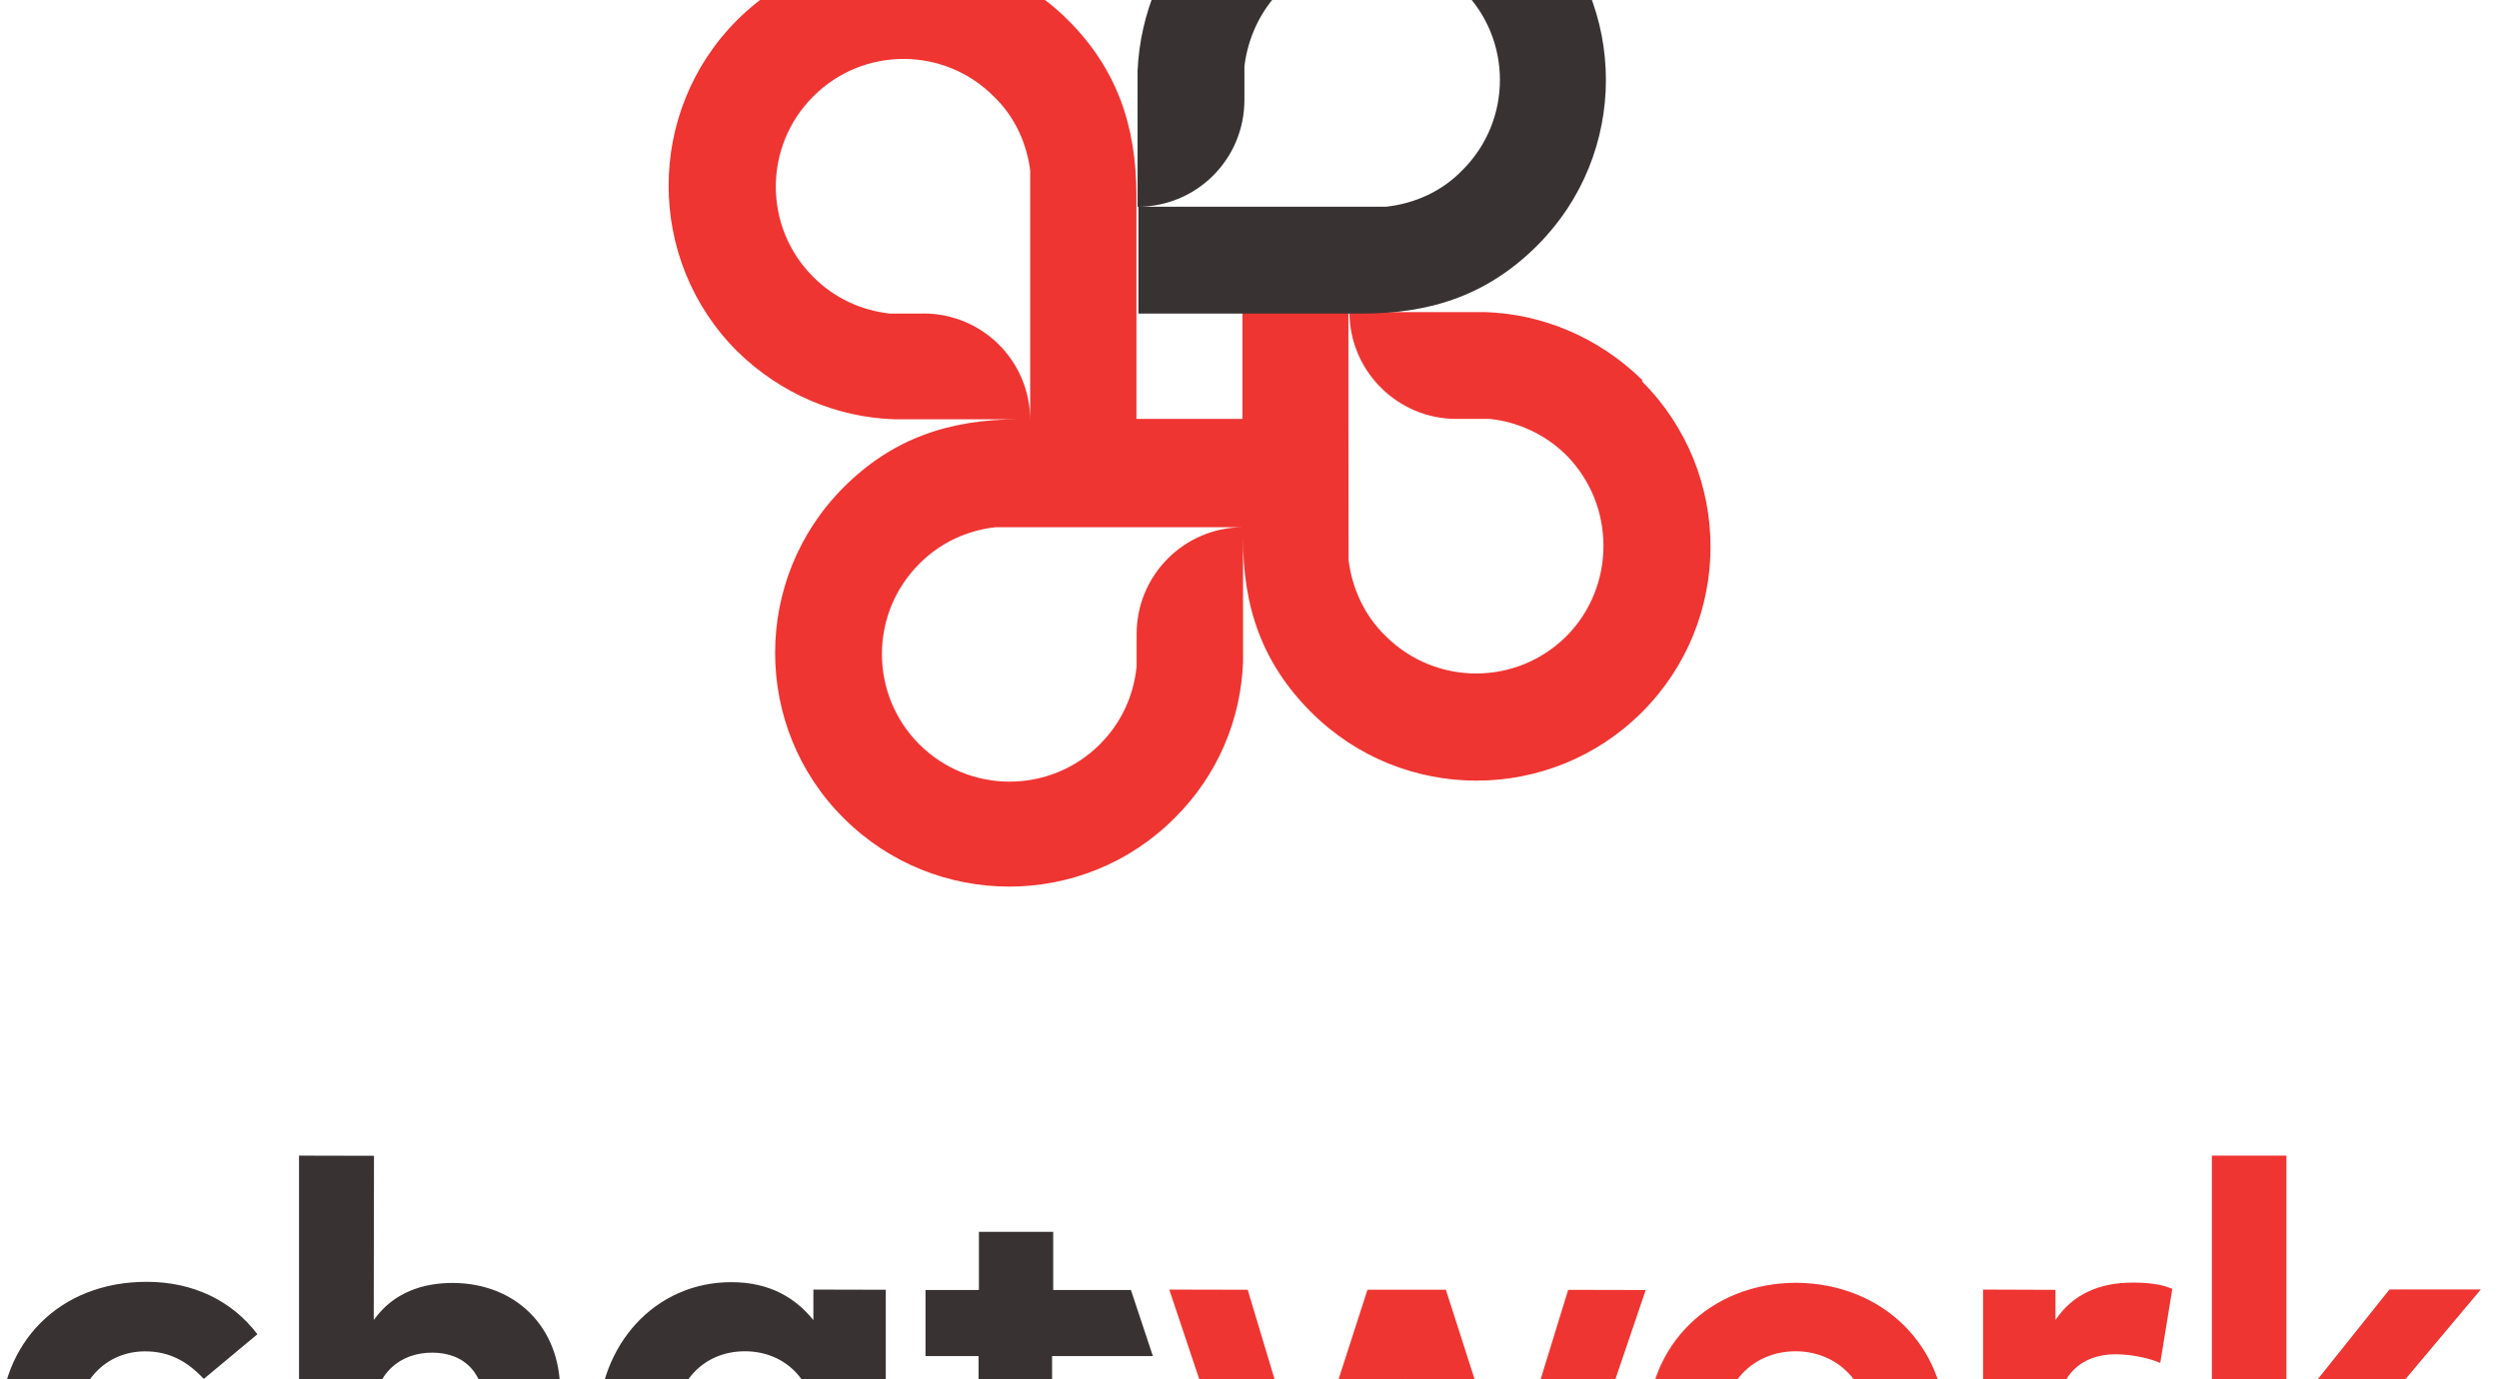
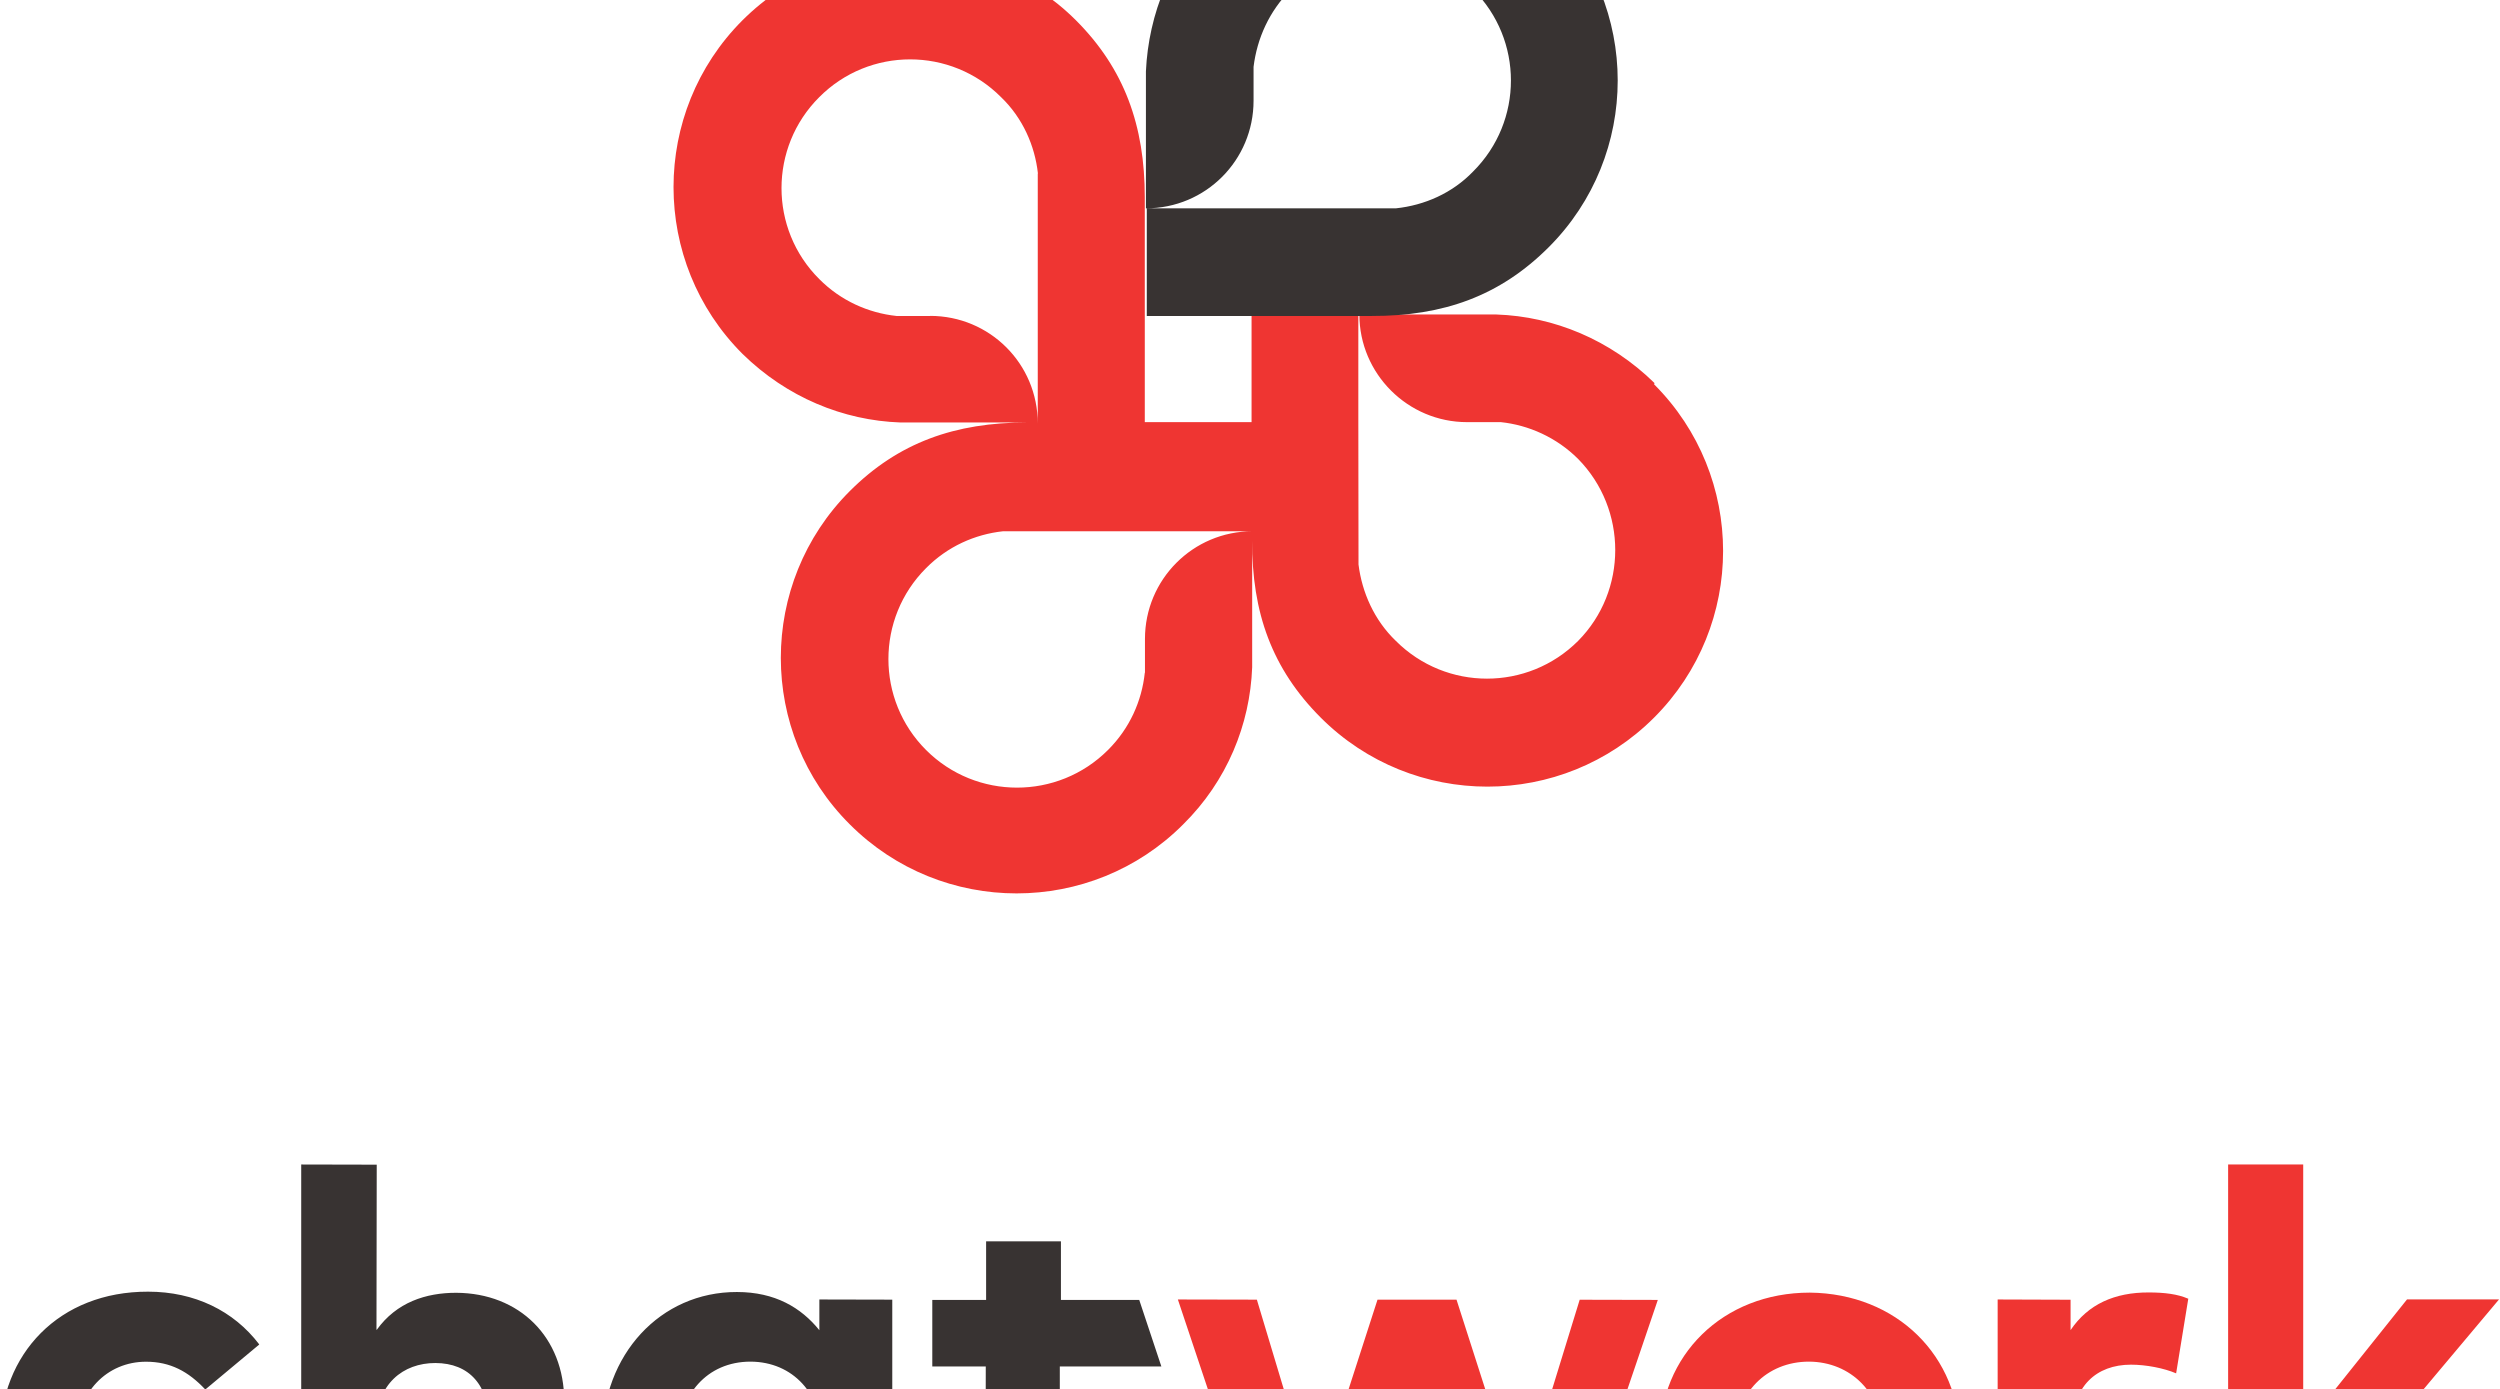
- <svg xmlns="http://www.w3.org/2000/svg" viewBox="0 940 290 160">
+ <svg xmlns="http://www.w3.org/2000/svg" viewBox="0 940 288 160">
  <defs>
    <clipPath id="a">
      <path d="M0 0h2880v2005.8H0z" />
    </clipPath>
  </defs>
  <g clip-path="url(#a)" transform="matrix(.1 0 0 -.1 0 1122.7)">
    <path fill="#383332" d="M298.5 278l-62-51.7c-19.5 20.8-40.3 32-68.3 32-44.6 0-80.3-34.8-80.4-88 0-53.4 35-88 79.8-88.2 27.6 0 51.4 13 69.6 33l61.3-53c-30-38-75-60-128.5-60C68 3-.2 74 0 171c.2 96.8 68.6 168.2 170.6 168 53.5 0 98.6-22 128-60.7M434 295c22.7 31.7 56.7 42.8 91.7 42.7 72.6-.4 124.3-51 124.3-125l-.5-203h-85.8V185c0 46.2-23 71.7-62.2 71.8-37 0-68-24-68-72V9.6L347 10v475.5l87-.2-.3-190M782 170.5c-.2-49 31.8-88.2 82.3-88.3 49.2 0 82.6 37.5 82.7 88 0 50.5-33.2 88-82.4 88.2-50.5 0-82.6-39-82.7-88zM1028.7 10H944v35.4C923.4 19.7 892.3 2 848.4 2c-88 .2-154.6 72.6-154.5 168.6 0 96 67 168.2 155 168 44 0 74-18 95-44V330l84-.2V10m309 242.8h-116v-118c0-40 21-54.6 48-54.6 20 0 42 10 60 20.6l24-72.4C1327 12 1296 0 1255 0c-79.2.2-119.7 45-119.6 128l.2 124.8H1074v76.7h62V397h86.2v-67.5h90.2l25.5-76.7" />
    <path fill="#ef3532" d="M1750.8 105.4l69 224.3 90-.2L1801.2 10H1703l-71 216.5-70.5-216.7-97.6.2-107 320 91-.2 67-223 72 223h91l72-224.4m250 65c0-51.8 36-88.2 84-88.2s85 36 85 88c0 51.7-36.7 88-85 88.2-48.7 0-85-36.2-85-88zm258-.5c0-97-74-169-174-168-99 0-172 72-172 168s73 168 173 168c100-1 173-73 173-169m263 162l-14-86c-14 6-34.7 10-52 10-40 0-67.5-25-67.6-72V10h-86v320l84-.3v-35c20.2 30 51 43.5 90 43.4 18.7 0 33.2-2 45-7m132-114h30.3l90.3 113h106l-126-150 127-170h-106l-91.8 130H2653V10h-86.2v475.5h86.5V216.2M1319 1091v-39h-.2c-3.4-32.6-17.5-64.2-42.4-89-57.8-57.8-151.8-57.8-209.6 0-57.8 57.8-57.8 151.7 0 209.5 24.8 25 56.3 39 88.8 42.5H1443c-68.7 0-124-55.6-124-124m.2-39.4h-.2.3M1071.8 1463h-39c-32.6 3.5-64.3 17.6-89 42.5-58 57.7-58 151.8 0 209.6 57.7 58 151.6 58 209.4 0 25-24 39-56 42.5-88h-.2v-288c0 69-55.5 124-124 124m658.5-123v1m176 44.6c-51 50-116 76.7-182 79h-158c0-68.5 56-124 124-124h39c32-3.4 64-17.5 89-42.4 57-58 57-152 0-209.6-58-58-152-58-210 0-25 24-39 56-43 88l-.2 163v125h-123v-124h-123v259c0 82.4-23.4 148-79.4 204-106 105.6-278 105.6-384 0-106-106-106-278.5 0-384.4 51-50 116-76.7 182-79H1183c-82.6 0-148-23-204-79-106-106-106-278.5 0-384 106-106 278.3-106 384 0 50.6 50 77 115 79.5 181v146c-.5-83 23-148 79-204 106-106 278-106 384 0s106 278 0 384" />
    <path fill="#383332" d="M1443.5 1750.3h.2-.2m339.8 176c-106 106-278.3 106-384.2 0-50-50.3-76-115.5-79-181.5V1587c69 0 124 55.6 124 124v39c4 32.6 18 64.2 43 89 58 57.8 152 57.8 210 0s58-151.7 0-209.5c-24-25-56-39-89-42.5h-287v-124h259c83-.2 148 23.2 204 79.2 106 106 106 278.2 0 384" />
  </g>
</svg>
